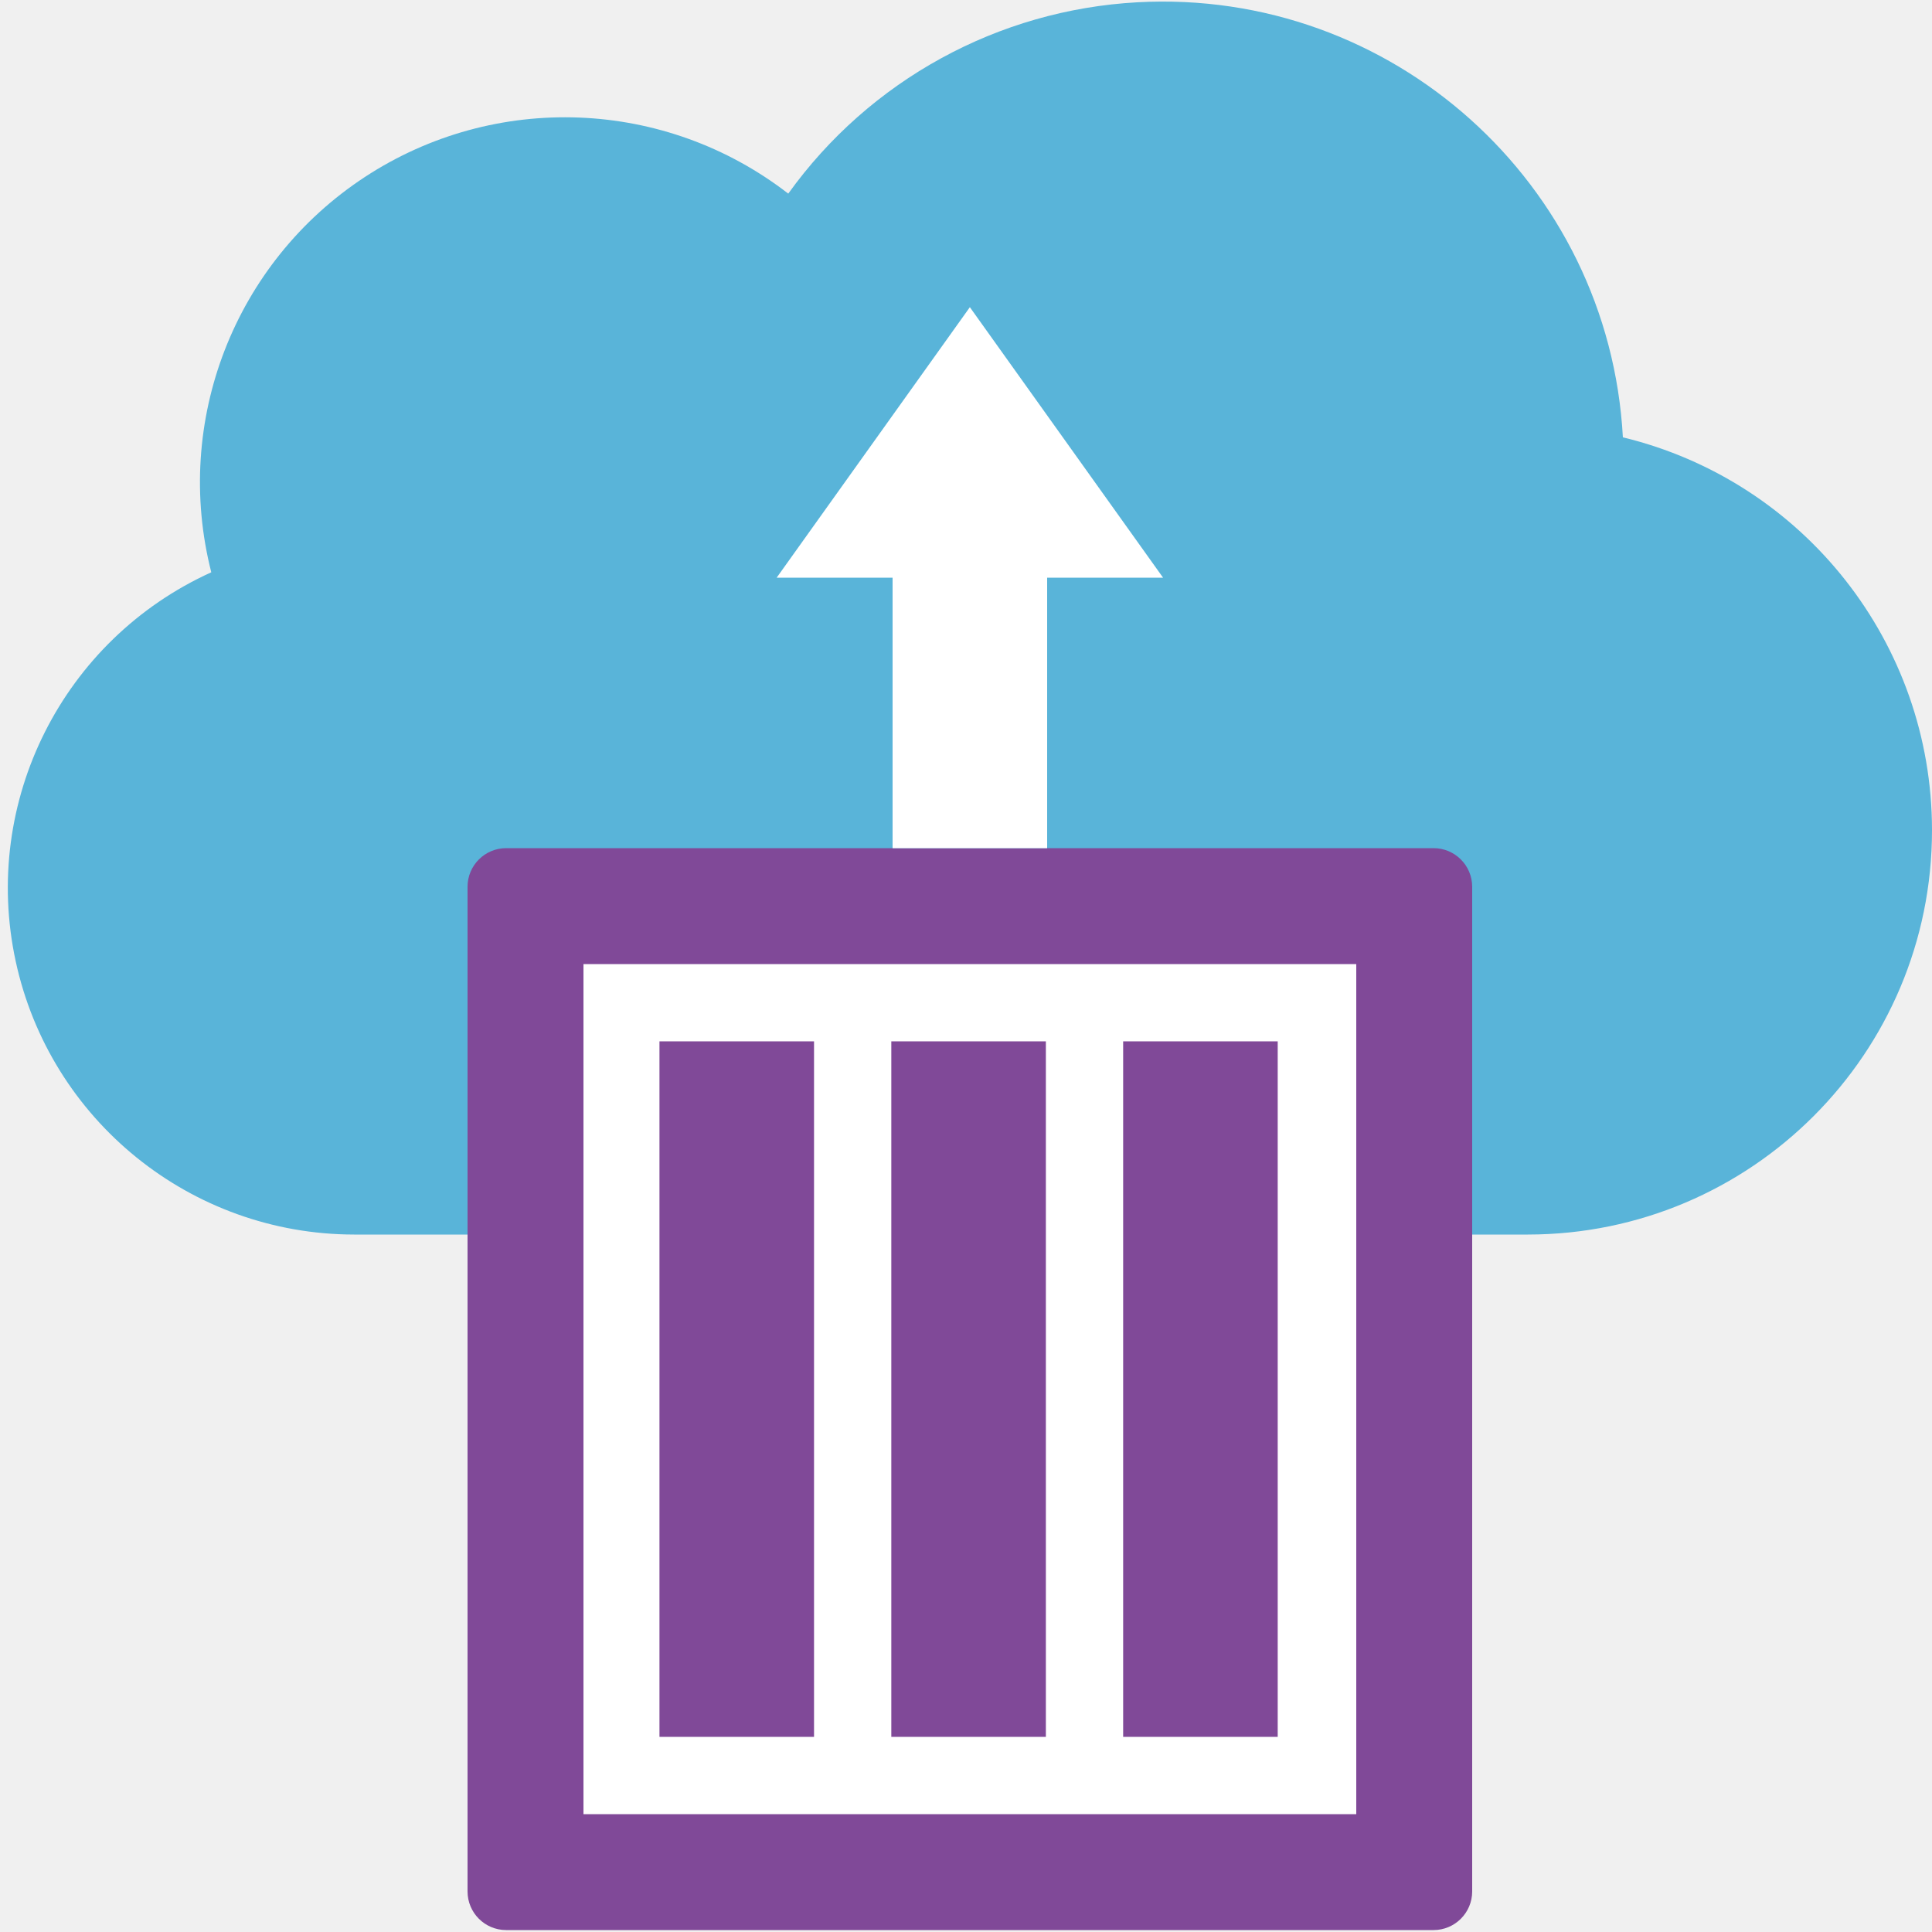
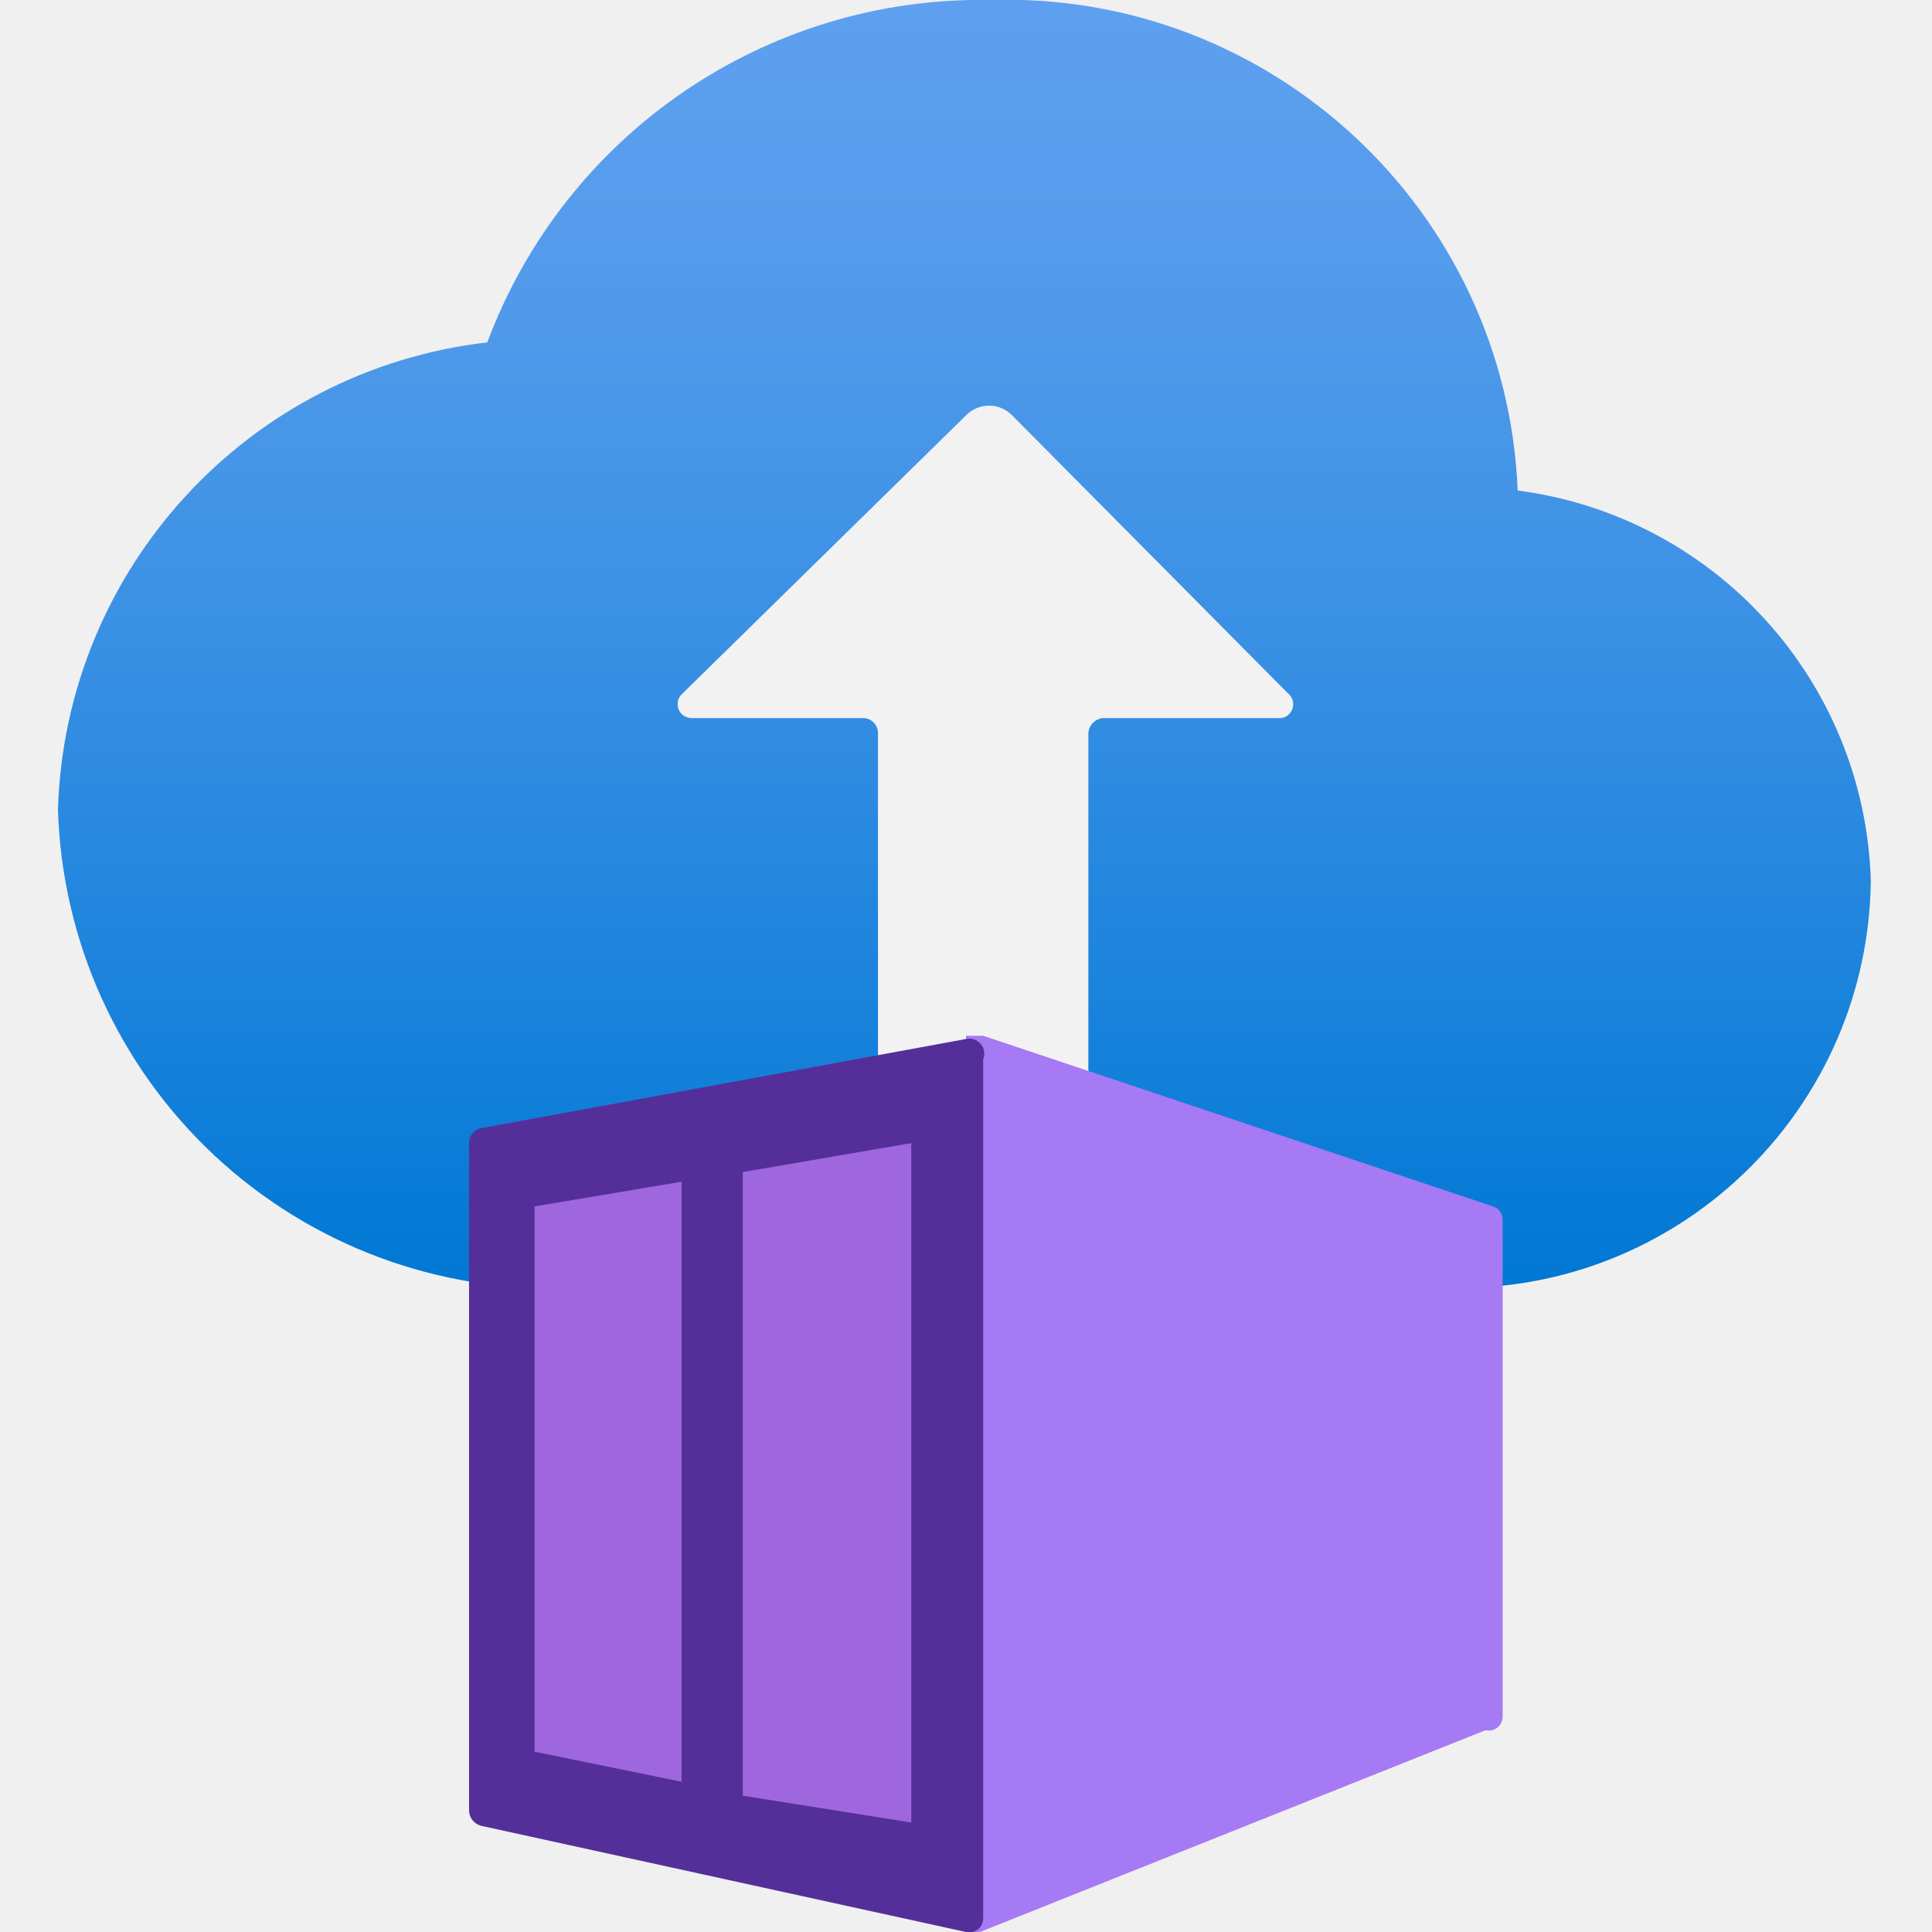
- <svg xmlns="http://www.w3.org/2000/svg" width="50" height="50" class="fxs-portal-svg">
-   <path d="M42 11.318C41.64 4.74 36.015-.301 29.437.059A11.926 11.926 0 0020.4 5.011a9.444 9.444 0 00-14.932 9.8A8.97 8.97 0 009.164 31.95h30.378c5.779-.003 10.461-4.689 10.458-10.468a10.463 10.463 0 00-8-10.164z" class="msportalfx-svg-c15" fill="#59b4d9" />
-   <path d="M13.1 21.95a1 1 0 00-1 1v26a1 1 0 001 1h24a1 1 0 001-1v-26a1 1 0 00-1-1h-24z" class="msportalfx-svg-c17" fill="#804998" />
-   <path d="M23.1 21.95v-7h-3l5-7 5 7h-3v7zm10 3h-18v22h20v-22h-2z" class="msportalfx-svg-c01" fill="#fff" />
-   <path d="M17.067 26.95h4v18h-4zm6 0h4v18h-4zm6 0h4v18h-4z" class="msportalfx-svg-c17" fill="#804998" />
+ <svg xmlns="http://www.w3.org/2000/svg" id="beb440f5-d017-4dda-989a-ddd425fce02e" width="18" height="18" viewBox="0 0 18 18">
+   <defs>
+     <linearGradient id="f7543904-4a89-435e-96cd-11521c829faa" x1="9" y1="11.95" x2="9" gradientUnits="userSpaceOnUse">
+       <stop offset="0" stop-color="#0078d4" />
+       <stop offset="0.16" stop-color="#1380da" />
+       <stop offset="0.53" stop-color="#3c91e5" />
+       <stop offset="0.82" stop-color="#559cec" />
+       <stop offset="1" stop-color="#5ea0ef" />
+     </linearGradient>
+   </defs>
+   <path d="M17.43,8.21a3.78,3.78,0,0,0-3.29-3.64A4.77,4.77,0,0,0,9.22,0,4.91,4.91,0,0,0,4.54,3.19a4.52,4.52,0,0,0-4,4.35A4.6,4.6,0,0,0,5.32,12l.42,0h7.68l.21,0A3.84,3.84,0,0,0,17.43,8.21Z" fill="url(#f7543904-4a89-435e-96cd-11521c829faa)" />
+   <path d="M6.36,6.46,9,3.87a.3.3,0,0,1,.43,0L12,6.46a.13.13,0,0,1-.1.23H10.28a.15.15,0,0,0-.14.14v3.24a.11.11,0,0,1-.11.11H8.29a.11.11,0,0,1-.11-.11V6.83a.14.14,0,0,0-.13-.14H6.45A.13.13,0,0,1,6.36,6.46Z" fill="#f2f2f2" />
+   <path d="M14,11.37a.13.13,0,0,0-.09-.13L9.16,9.65H9V18h.13l4.71-1.88A.13.13,0,0,0,14,16Z" fill="#a67af4" />
+   <path d="M9,9.68l-4.51.83a.14.14,0,0,0-.12.13v6.23a.15.15,0,0,0,.11.14L9,18a.13.13,0,0,0,.16-.13v-8A.14.14,0,0,0,9,9.68Z" fill="#552f99" />
+   <polygon points="6.92 10.92 6.92 16.73 8.49 16.98 8.49 10.65 6.92 10.92" fill="#b77af4" opacity="0.75" />
+   <polygon points="4.98 11.24 4.98 16.32 6.35 16.6 6.35 11.01 4.98 11.24" fill="#b77af4" opacity="0.75" />
</svg>
